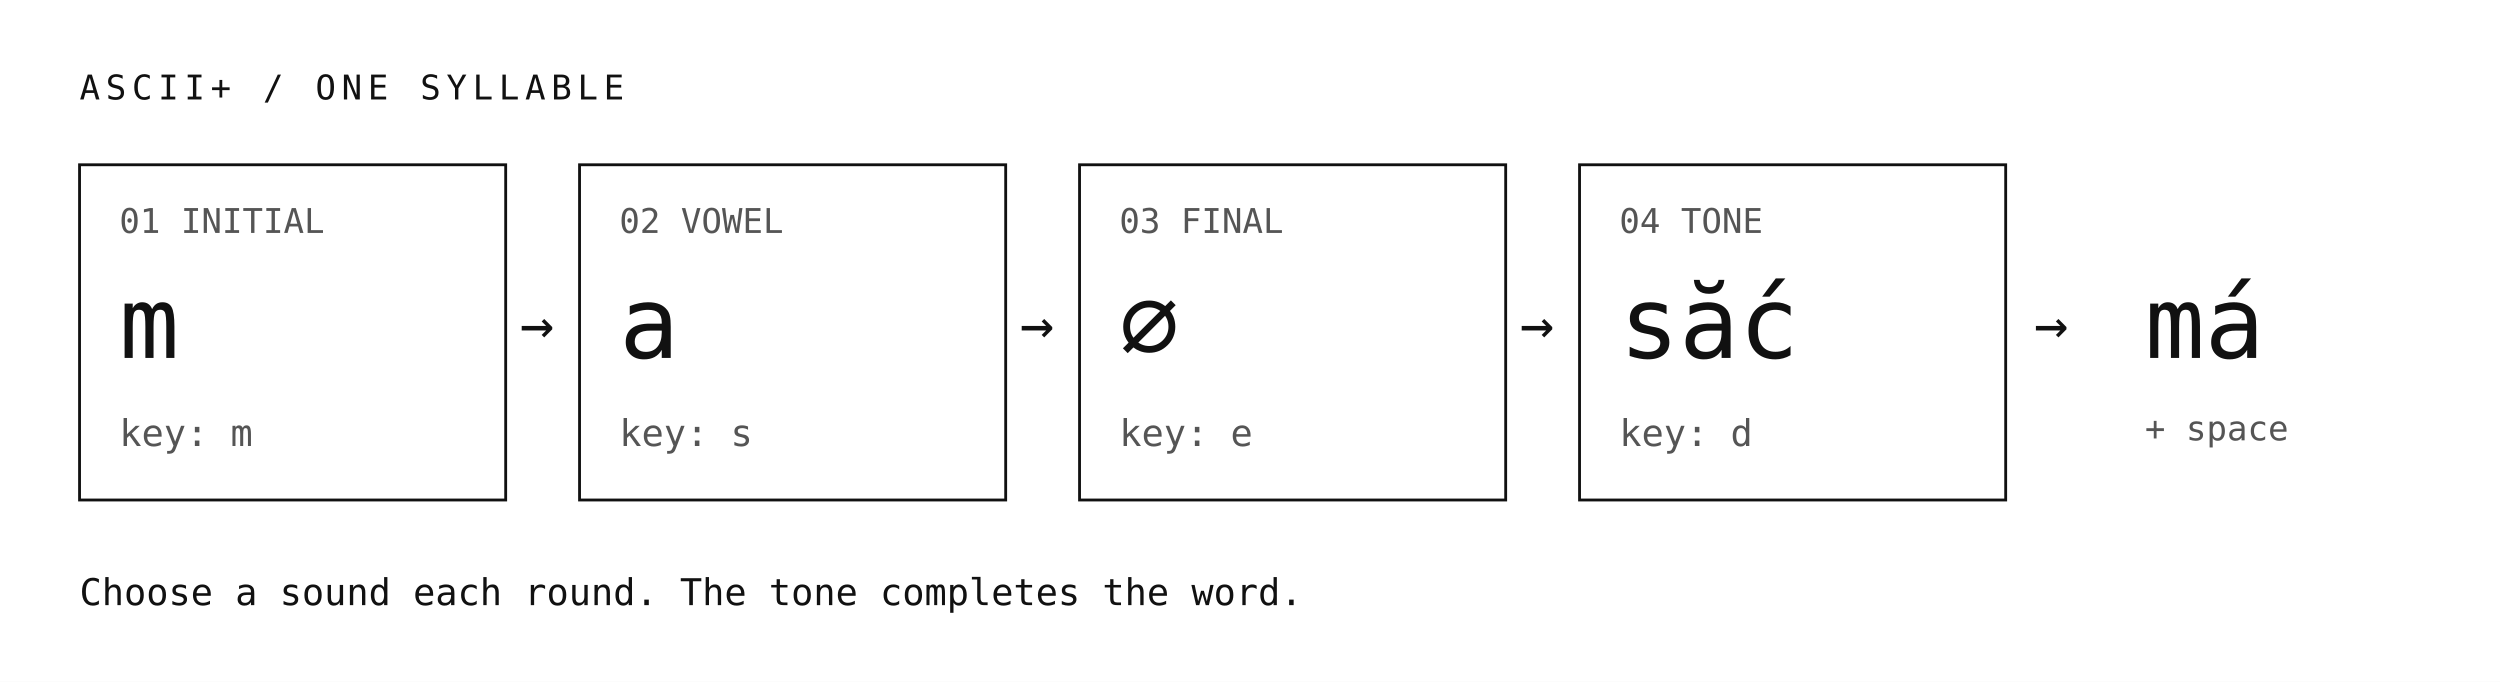
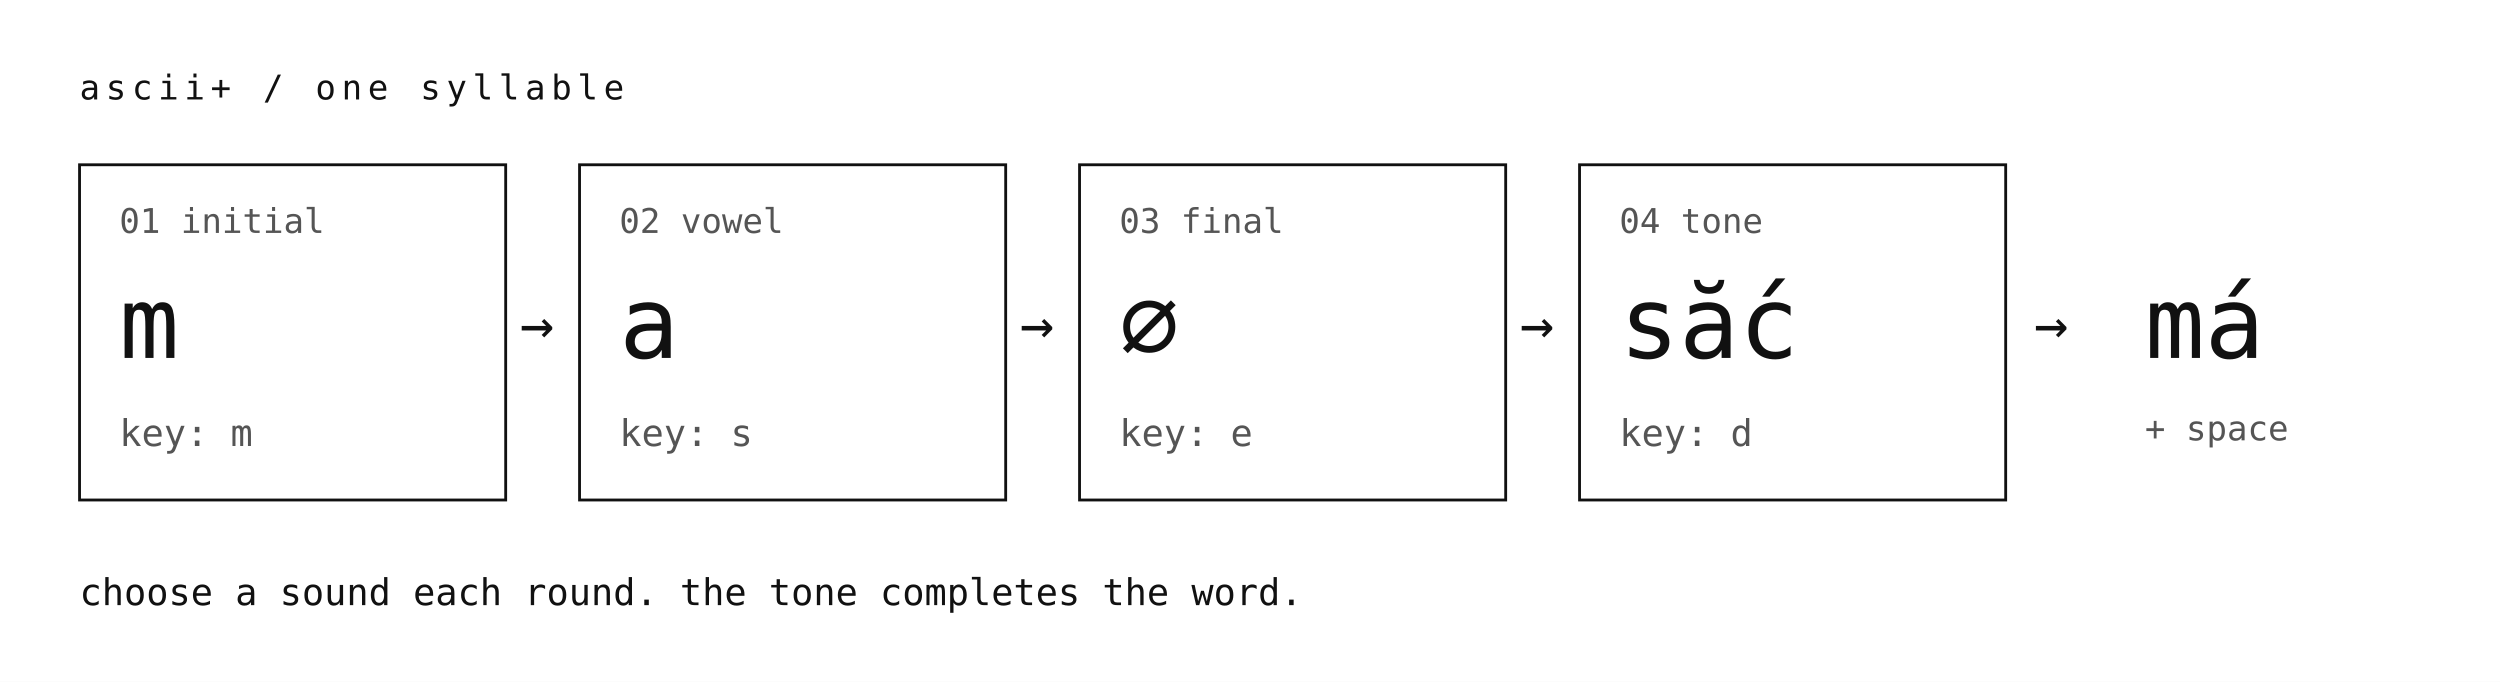
<svg xmlns="http://www.w3.org/2000/svg" width="880" height="240" viewBox="0 0 880 240" role="img" aria-labelledby="title desc">
  <rect width="880" height="240" fill="#fff" />
  <g fill="#111" font-family="ui-monospace, SFMono-Regular, Consolas, monospace">
-     <text x="28" y="35" font-size="12" letter-spacing="2">ASCII+ / ONE SYLLABLE</text>
+     <text x="28" y="35" font-size="12" letter-spacing="2">ascii+ / one syllable</text>
    <g fill="none" stroke="#111">
      <rect x="28" y="58" width="150" height="118" />
      <rect x="204" y="58" width="150" height="118" />
      <rect x="380" y="58" width="150" height="118" />
      <rect x="556" y="58" width="150" height="118" />
    </g>
    <g font-size="12" fill="#555">
-       <text x="42" y="82">01 INITIAL</text>
-       <text x="218" y="82">02 VOWEL</text>
-       <text x="394" y="82">03 FINAL</text>
-       <text x="570" y="82">04 TONE</text>
+       <text x="42" y="82">01 initial</text>
+       <text x="218" y="82">02 vowel</text>
+       <text x="394" y="82">03 final</text>
+       <text x="570" y="82">04 tone</text>
    </g>
    <g font-size="35">
      <text x="42" y="126">m</text>
      <text x="218" y="126">a</text>
      <text x="394" y="126">∅</text>
      <text x="570" y="126">sắc</text>
    </g>
    <g font-size="13" fill="#555">
      <text x="42" y="157">key: m</text>
      <text x="218" y="157">key: s</text>
      <text x="394" y="157">key: e</text>
      <text x="570" y="157">key: d</text>
    </g>
    <g font-size="20">
      <text x="183" y="121">→</text>
      <text x="359" y="121">→</text>
      <text x="535" y="121">→</text>
      <text x="716" y="121">→</text>
    </g>
    <text x="755" y="126" font-size="35">má</text>
    <text x="755" y="155" font-size="12" fill="#555">+ space</text>
-     <text x="28" y="213" font-size="13">Choose a sound each round. The tone completes the word.</text>
+     <text x="28" y="213" font-size="13">choose a sound each round. the tone completes the word.</text>
  </g>
</svg>
